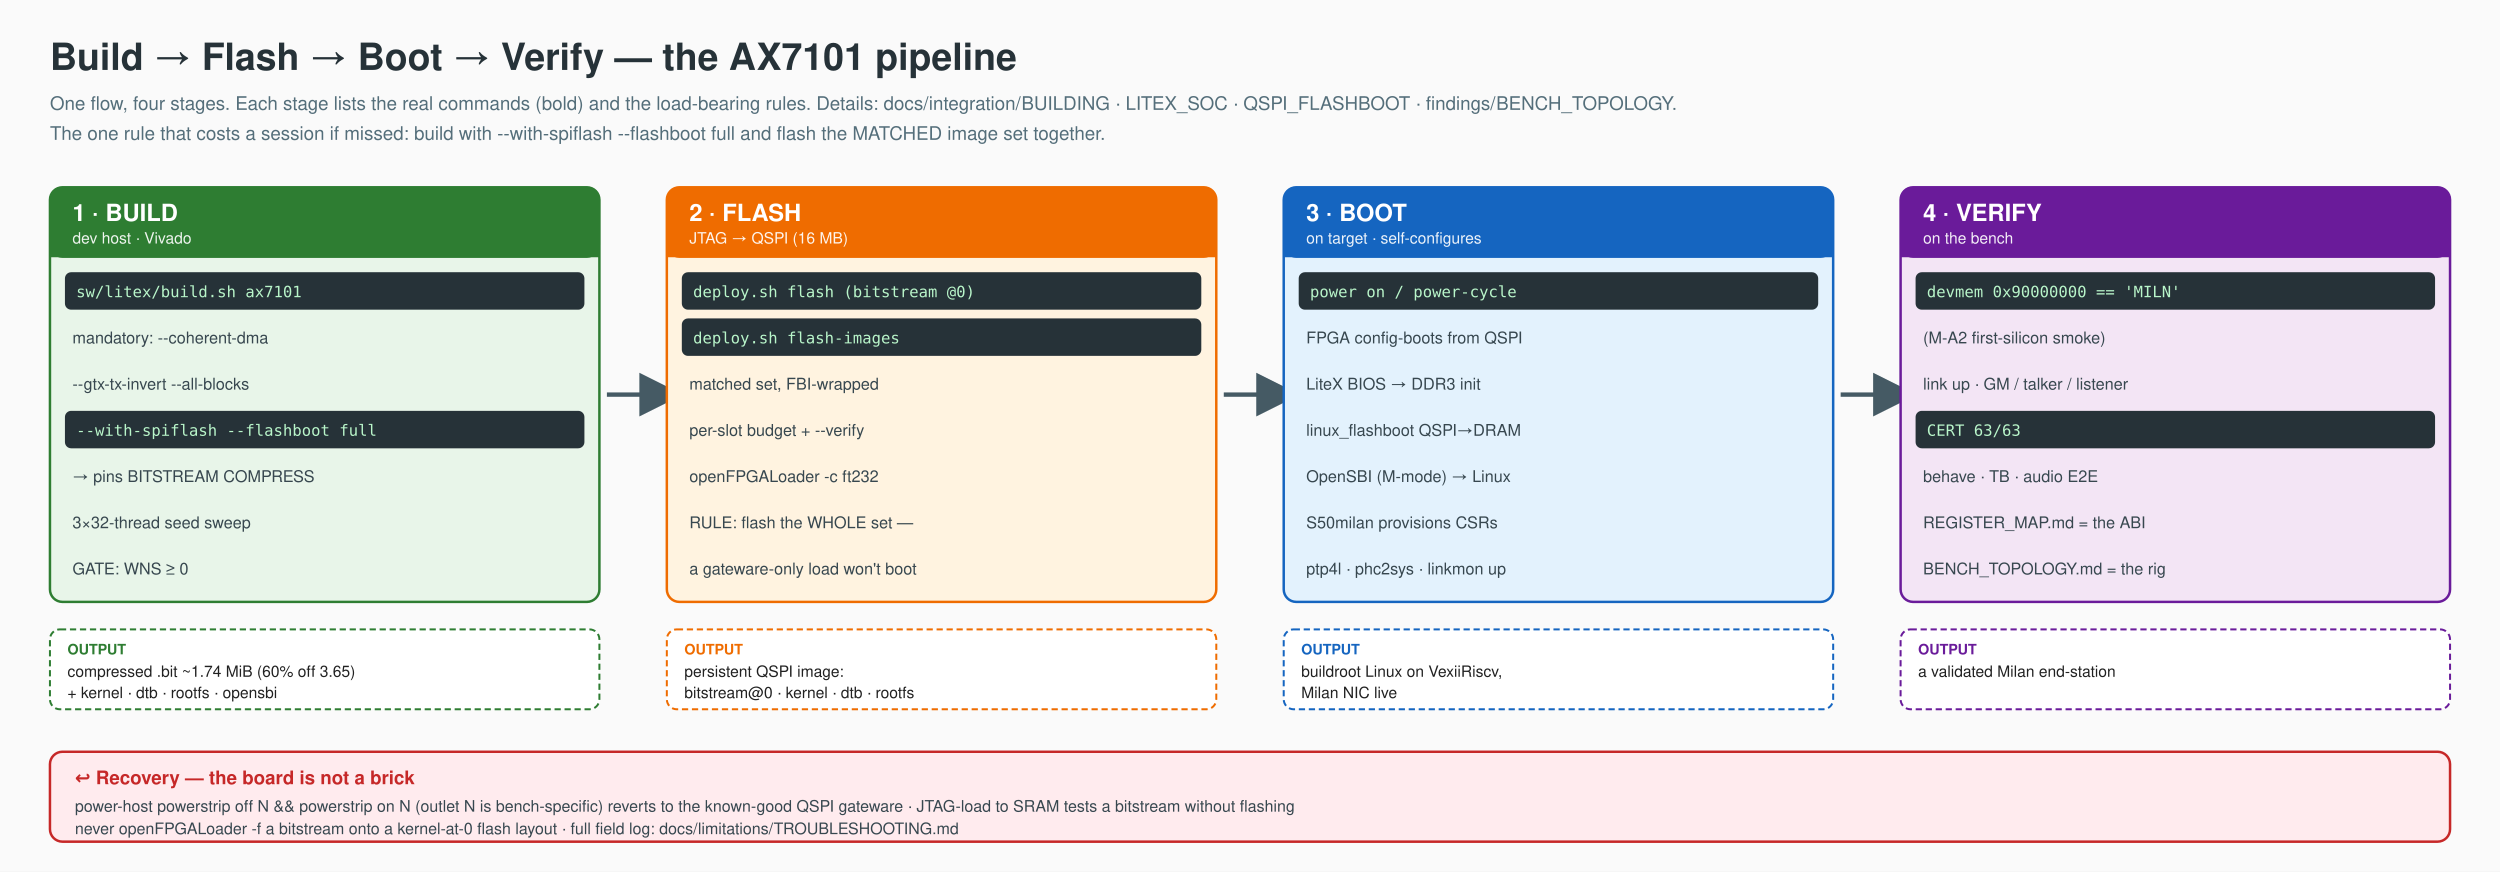
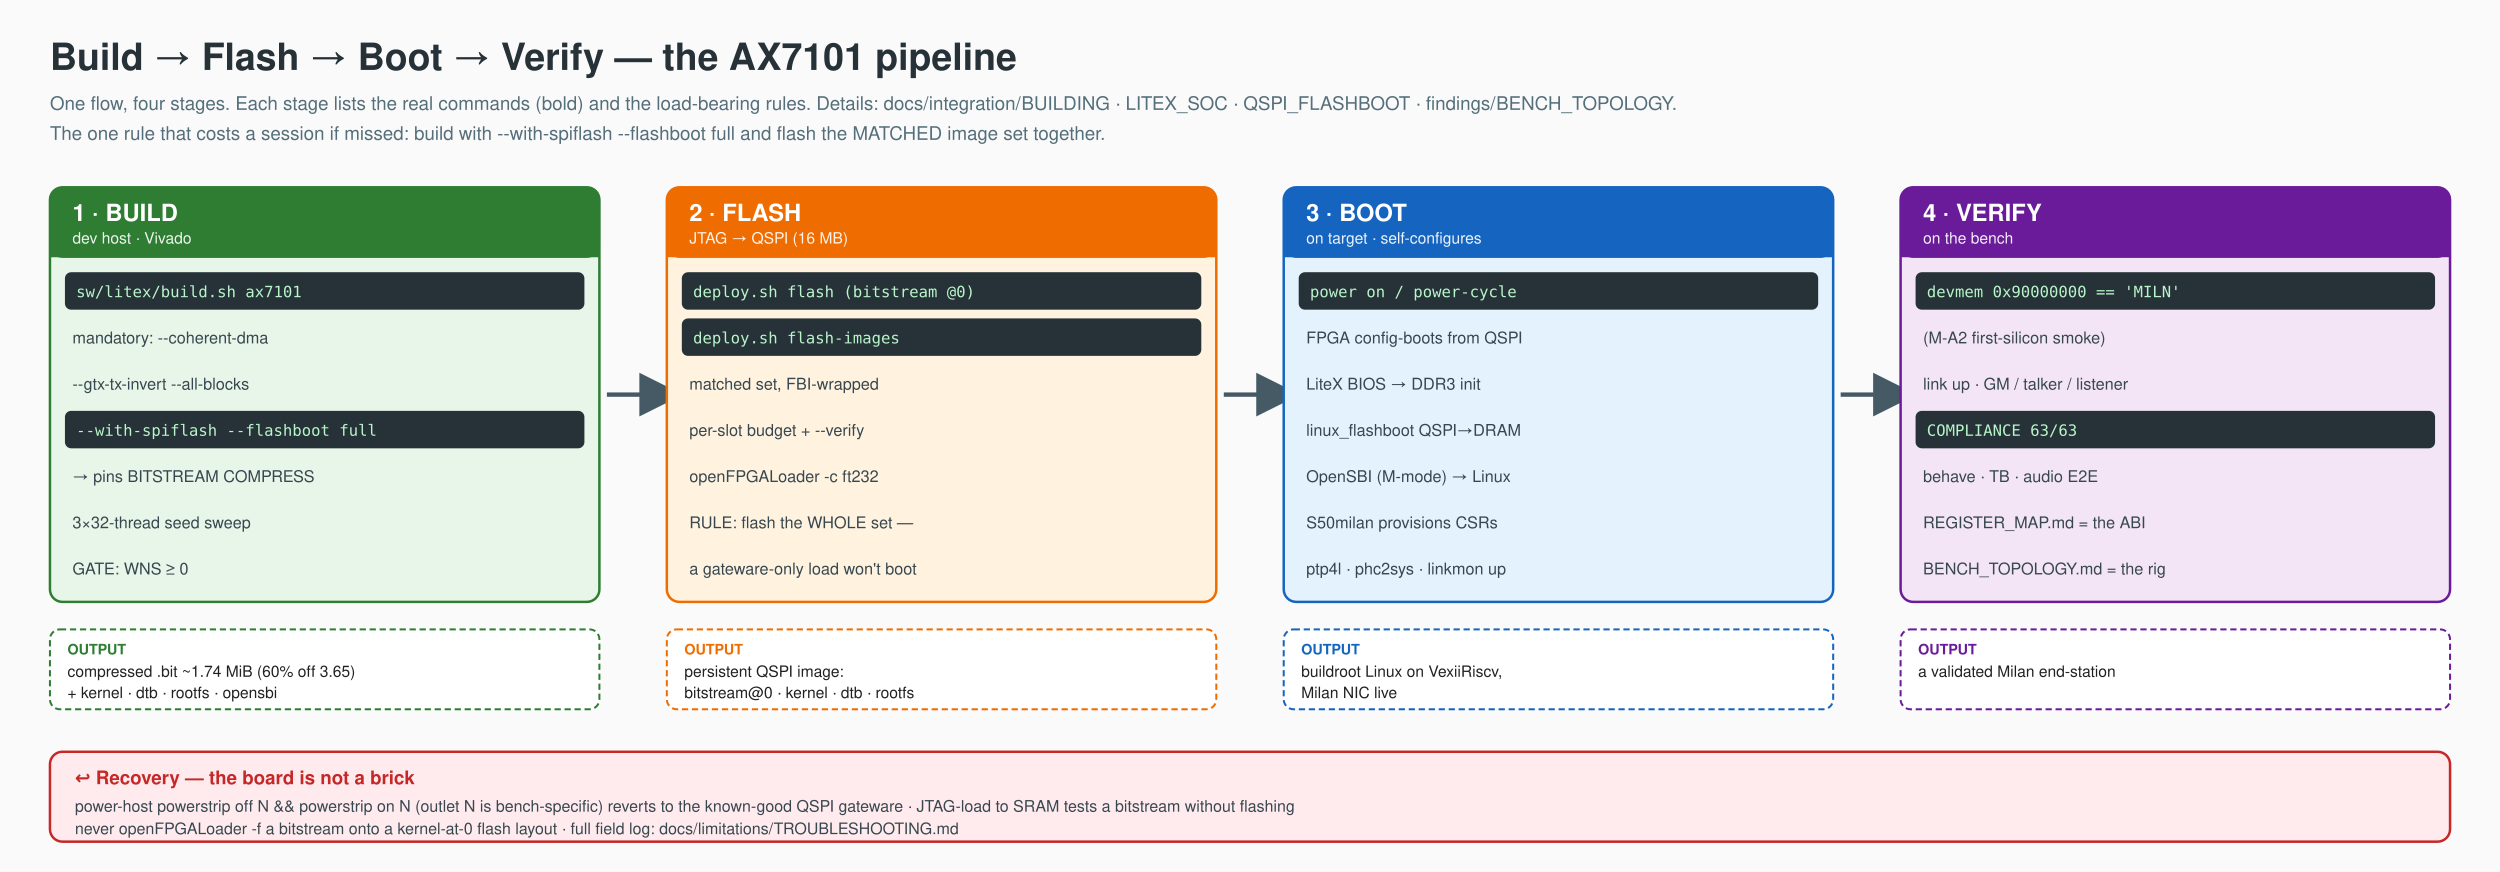
<svg xmlns="http://www.w3.org/2000/svg" width="2002" height="698" viewBox="0 0 2002 698" font-family="Helvetica,Arial,sans-serif">
  <defs>
    <marker id="fa" markerWidth="16" markerHeight="16" refX="4" refY="5" orient="auto">
      <path d="M0,0 L10,5 L0,10 Z" fill="#455A64" />
    </marker>
  </defs>
  <rect width="2002" height="698" fill="#FAFAFA" />
  <text x="40" y="56" font-size="30" font-weight="bold" fill="#263238">Build → Flash → Boot → Verify — the AX7101 pipeline</text>
  <text x="40" y="88" font-size="15" fill="#546E7A">One flow, four stages. Each stage lists the real commands (bold) and the load-bearing rules. Details: docs/integration/BUILDING · LITEX_SOC · QSPI_FLASHBOOT · findings/BENCH_TOPOLOGY.</text>
  <text x="40" y="112" font-size="15" fill="#546E7A">The one rule that costs a session if missed: build with --with-spiflash --flashboot full and flash the MATCHED image set together.</text>
  <rect x="40" y="150" width="440" height="332" rx="10" fill="#E8F5E9" stroke="#2E7D32" stroke-width="2" />
  <rect x="40" y="150" width="440" height="56" rx="10" fill="#2E7D32" stroke="#2E7D32" />
  <rect x="40" y="194" width="440" height="12" fill="#2E7D32" />
  <text x="58" y="177" font-size="19" font-weight="bold" fill="#ffffff">1 · BUILD</text>
  <text x="58" y="195" font-size="12.5" fill="#ffffff" fill-opacity="0.92">dev host · Vivado</text>
  <rect x="52" y="218" width="416" height="30" rx="5" fill="#263238" />
  <text x="61" y="238" font-size="12.5" font-family="Menlo,Consolas,monospace" fill="#B9F6CA">sw/litex/build.sh ax7101</text>
  <text x="58" y="275" font-size="13" fill="#37474F">mandatory: --coherent-dma</text>
  <text x="58" y="312" font-size="13" fill="#37474F">--gtx-tx-invert --all-blocks</text>
  <rect x="52" y="329" width="416" height="30" rx="5" fill="#263238" />
  <text x="61" y="349" font-size="12.5" font-family="Menlo,Consolas,monospace" fill="#B9F6CA">--with-spiflash --flashboot full</text>
  <text x="58" y="386" font-size="13" fill="#37474F">  → pins BITSTREAM COMPRESS</text>
  <text x="58" y="423" font-size="13" fill="#37474F">3×32-thread seed sweep</text>
  <text x="58" y="460" font-size="13" fill="#37474F">GATE: WNS ≥ 0</text>
  <rect x="40" y="504" width="440" height="64" rx="8" fill="#ffffff" stroke="#2E7D32" stroke-width="1.6" stroke-dasharray="5 3" />
  <text x="54" y="524" font-size="11.5" font-weight="bold" fill="#2E7D32">OUTPUT</text>
  <text x="54" y="542" font-size="12.5" fill="#212121">compressed .bit ~1.74 MiB (60% off 3.65)</text>
  <text x="54" y="559" font-size="12.5" fill="#212121">+ kernel · dtb · rootfs · opensbi</text>
  <line x1="486" y1="316" x2="526" y2="316" stroke="#455A64" stroke-width="3.5" marker-end="url(#fa)" />
  <rect x="534" y="150" width="440" height="332" rx="10" fill="#FFF3E0" stroke="#EF6C00" stroke-width="2" />
  <rect x="534" y="150" width="440" height="56" rx="10" fill="#EF6C00" stroke="#EF6C00" />
  <rect x="534" y="194" width="440" height="12" fill="#EF6C00" />
  <text x="552" y="177" font-size="19" font-weight="bold" fill="#ffffff">2 · FLASH</text>
  <text x="552" y="195" font-size="12.5" fill="#ffffff" fill-opacity="0.92">JTAG → QSPI (16 MB)</text>
  <rect x="546" y="218" width="416" height="30" rx="5" fill="#263238" />
  <text x="555" y="238" font-size="12.5" font-family="Menlo,Consolas,monospace" fill="#B9F6CA">deploy.sh flash  (bitstream @0)</text>
  <rect x="546" y="255" width="416" height="30" rx="5" fill="#263238" />
  <text x="555" y="275" font-size="12.5" font-family="Menlo,Consolas,monospace" fill="#B9F6CA">deploy.sh flash-images</text>
  <text x="552" y="312" font-size="13" fill="#37474F">  matched set, FBI-wrapped</text>
  <text x="552" y="349" font-size="13" fill="#37474F">  per-slot budget + --verify</text>
  <text x="552" y="386" font-size="13" fill="#37474F">openFPGALoader -c ft232</text>
  <text x="552" y="423" font-size="13" fill="#37474F">RULE: flash the WHOLE set —</text>
  <text x="552" y="460" font-size="13" fill="#37474F">a gateware-only load won't boot</text>
  <rect x="534" y="504" width="440" height="64" rx="8" fill="#ffffff" stroke="#EF6C00" stroke-width="1.6" stroke-dasharray="5 3" />
  <text x="548" y="524" font-size="11.5" font-weight="bold" fill="#EF6C00">OUTPUT</text>
  <text x="548" y="542" font-size="12.5" fill="#212121">persistent QSPI image:</text>
  <text x="548" y="559" font-size="12.5" fill="#212121">bitstream@0 · kernel · dtb · rootfs</text>
  <line x1="980" y1="316" x2="1020" y2="316" stroke="#455A64" stroke-width="3.5" marker-end="url(#fa)" />
  <rect x="1028" y="150" width="440" height="332" rx="10" fill="#E3F2FD" stroke="#1565C0" stroke-width="2" />
  <rect x="1028" y="150" width="440" height="56" rx="10" fill="#1565C0" stroke="#1565C0" />
  <rect x="1028" y="194" width="440" height="12" fill="#1565C0" />
  <text x="1046" y="177" font-size="19" font-weight="bold" fill="#ffffff">3 · BOOT</text>
  <text x="1046" y="195" font-size="12.5" fill="#ffffff" fill-opacity="0.92">on target · self-configures</text>
  <rect x="1040" y="218" width="416" height="30" rx="5" fill="#263238" />
  <text x="1049" y="238" font-size="12.5" font-family="Menlo,Consolas,monospace" fill="#B9F6CA">power on / power-cycle</text>
  <text x="1046" y="275" font-size="13" fill="#37474F">FPGA config-boots from QSPI</text>
  <text x="1046" y="312" font-size="13" fill="#37474F">LiteX BIOS → DDR3 init</text>
  <text x="1046" y="349" font-size="13" fill="#37474F">linux_flashboot QSPI→DRAM</text>
  <text x="1046" y="386" font-size="13" fill="#37474F">OpenSBI (M-mode) → Linux</text>
  <text x="1046" y="423" font-size="13" fill="#37474F">S50milan provisions CSRs</text>
  <text x="1046" y="460" font-size="13" fill="#37474F">ptp4l · phc2sys · linkmon up</text>
  <rect x="1028" y="504" width="440" height="64" rx="8" fill="#ffffff" stroke="#1565C0" stroke-width="1.6" stroke-dasharray="5 3" />
  <text x="1042" y="524" font-size="11.5" font-weight="bold" fill="#1565C0">OUTPUT</text>
  <text x="1042" y="542" font-size="12.5" fill="#212121">buildroot Linux on VexiiRiscv,</text>
  <text x="1042" y="559" font-size="12.5" fill="#212121">Milan NIC live</text>
  <line x1="1474" y1="316" x2="1514" y2="316" stroke="#455A64" stroke-width="3.5" marker-end="url(#fa)" />
  <rect x="1522" y="150" width="440" height="332" rx="10" fill="#F3E5F5" stroke="#6A1B9A" stroke-width="2" />
  <rect x="1522" y="150" width="440" height="56" rx="10" fill="#6A1B9A" stroke="#6A1B9A" />
  <rect x="1522" y="194" width="440" height="12" fill="#6A1B9A" />
  <text x="1540" y="177" font-size="19" font-weight="bold" fill="#ffffff">4 · VERIFY</text>
  <text x="1540" y="195" font-size="12.5" fill="#ffffff" fill-opacity="0.92">on the bench</text>
  <rect x="1534" y="218" width="416" height="30" rx="5" fill="#263238" />
  <text x="1543" y="238" font-size="12.5" font-family="Menlo,Consolas,monospace" fill="#B9F6CA">devmem 0x90000000 == 'MILN'</text>
  <text x="1540" y="275" font-size="13" fill="#37474F">  (M-A2 first-silicon smoke)</text>
  <text x="1540" y="312" font-size="13" fill="#37474F">link up · GM / talker / listener</text>
  <rect x="1534" y="329" width="416" height="30" rx="5" fill="#263238" />
-   <text x="1543" y="349" font-size="12.5" font-family="Menlo,Consolas,monospace" fill="#B9F6CA">CERT 63/63</text>
+   <text x="1543" y="349" font-size="12.5" font-family="Menlo,Consolas,monospace" fill="#B9F6CA">COMPLIANCE 63/63</text>
  <text x="1540" y="386" font-size="13" fill="#37474F">behave · TB · audio E2E</text>
  <text x="1540" y="423" font-size="13" fill="#37474F">REGISTER_MAP.md = the ABI</text>
  <text x="1540" y="460" font-size="13" fill="#37474F">BENCH_TOPOLOGY.md = the rig</text>
  <rect x="1522" y="504" width="440" height="64" rx="8" fill="#ffffff" stroke="#6A1B9A" stroke-width="1.6" stroke-dasharray="5 3" />
  <text x="1536" y="524" font-size="11.5" font-weight="bold" fill="#6A1B9A">OUTPUT</text>
  <text x="1536" y="542" font-size="12.5" fill="#212121">a validated Milan end-station</text>
  <rect x="40" y="602" width="1922" height="72" rx="10" fill="#FFEBEE" stroke="#C62828" stroke-width="2" />
  <text x="60" y="628" font-size="15" font-weight="bold" fill="#C62828">↩ Recovery — the board is not a brick</text>
  <text x="60" y="650" font-size="12.8" fill="#37474F">power-host powerstrip off N &amp;&amp; powerstrip on N (outlet N is bench-specific)  reverts to the known-good QSPI gateware  ·  JTAG-load to SRAM tests a bitstream without flashing</text>
  <text x="60" y="668" font-size="12.8" fill="#37474F">never  openFPGALoader -f  a bitstream onto a kernel-at-0 flash layout  ·  full field log: docs/limitations/TROUBLESHOOTING.md</text>
</svg>
